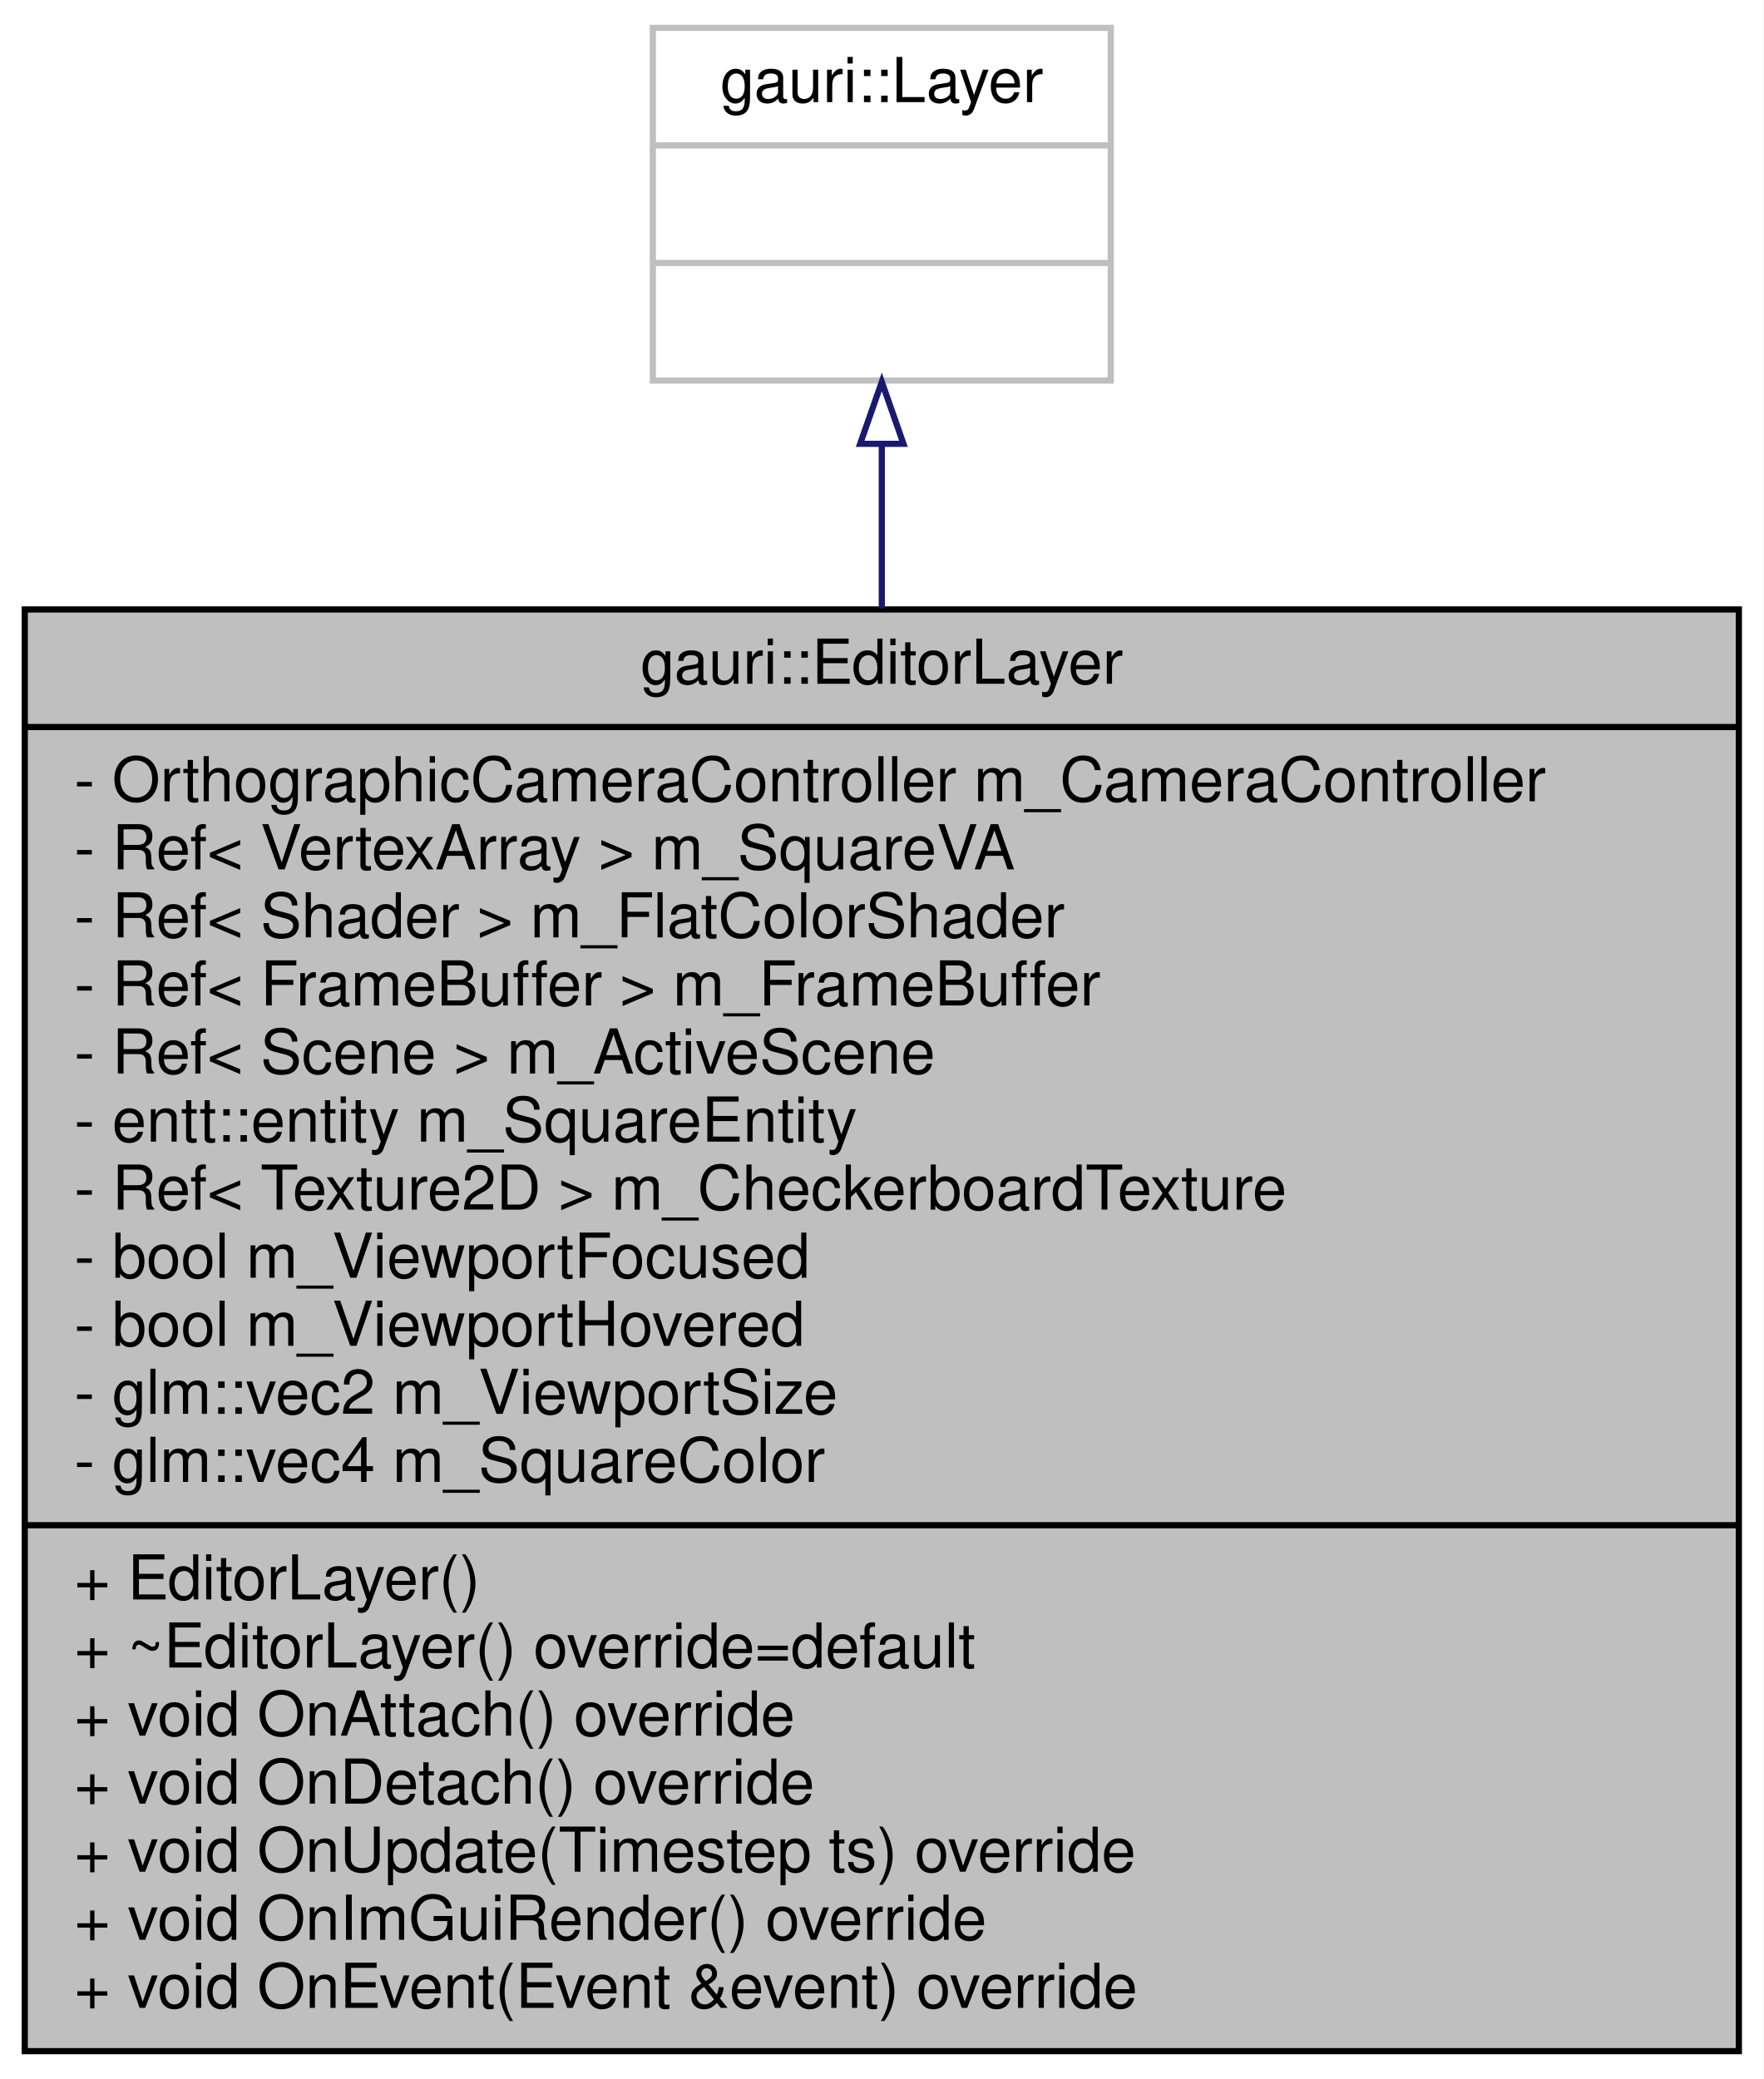
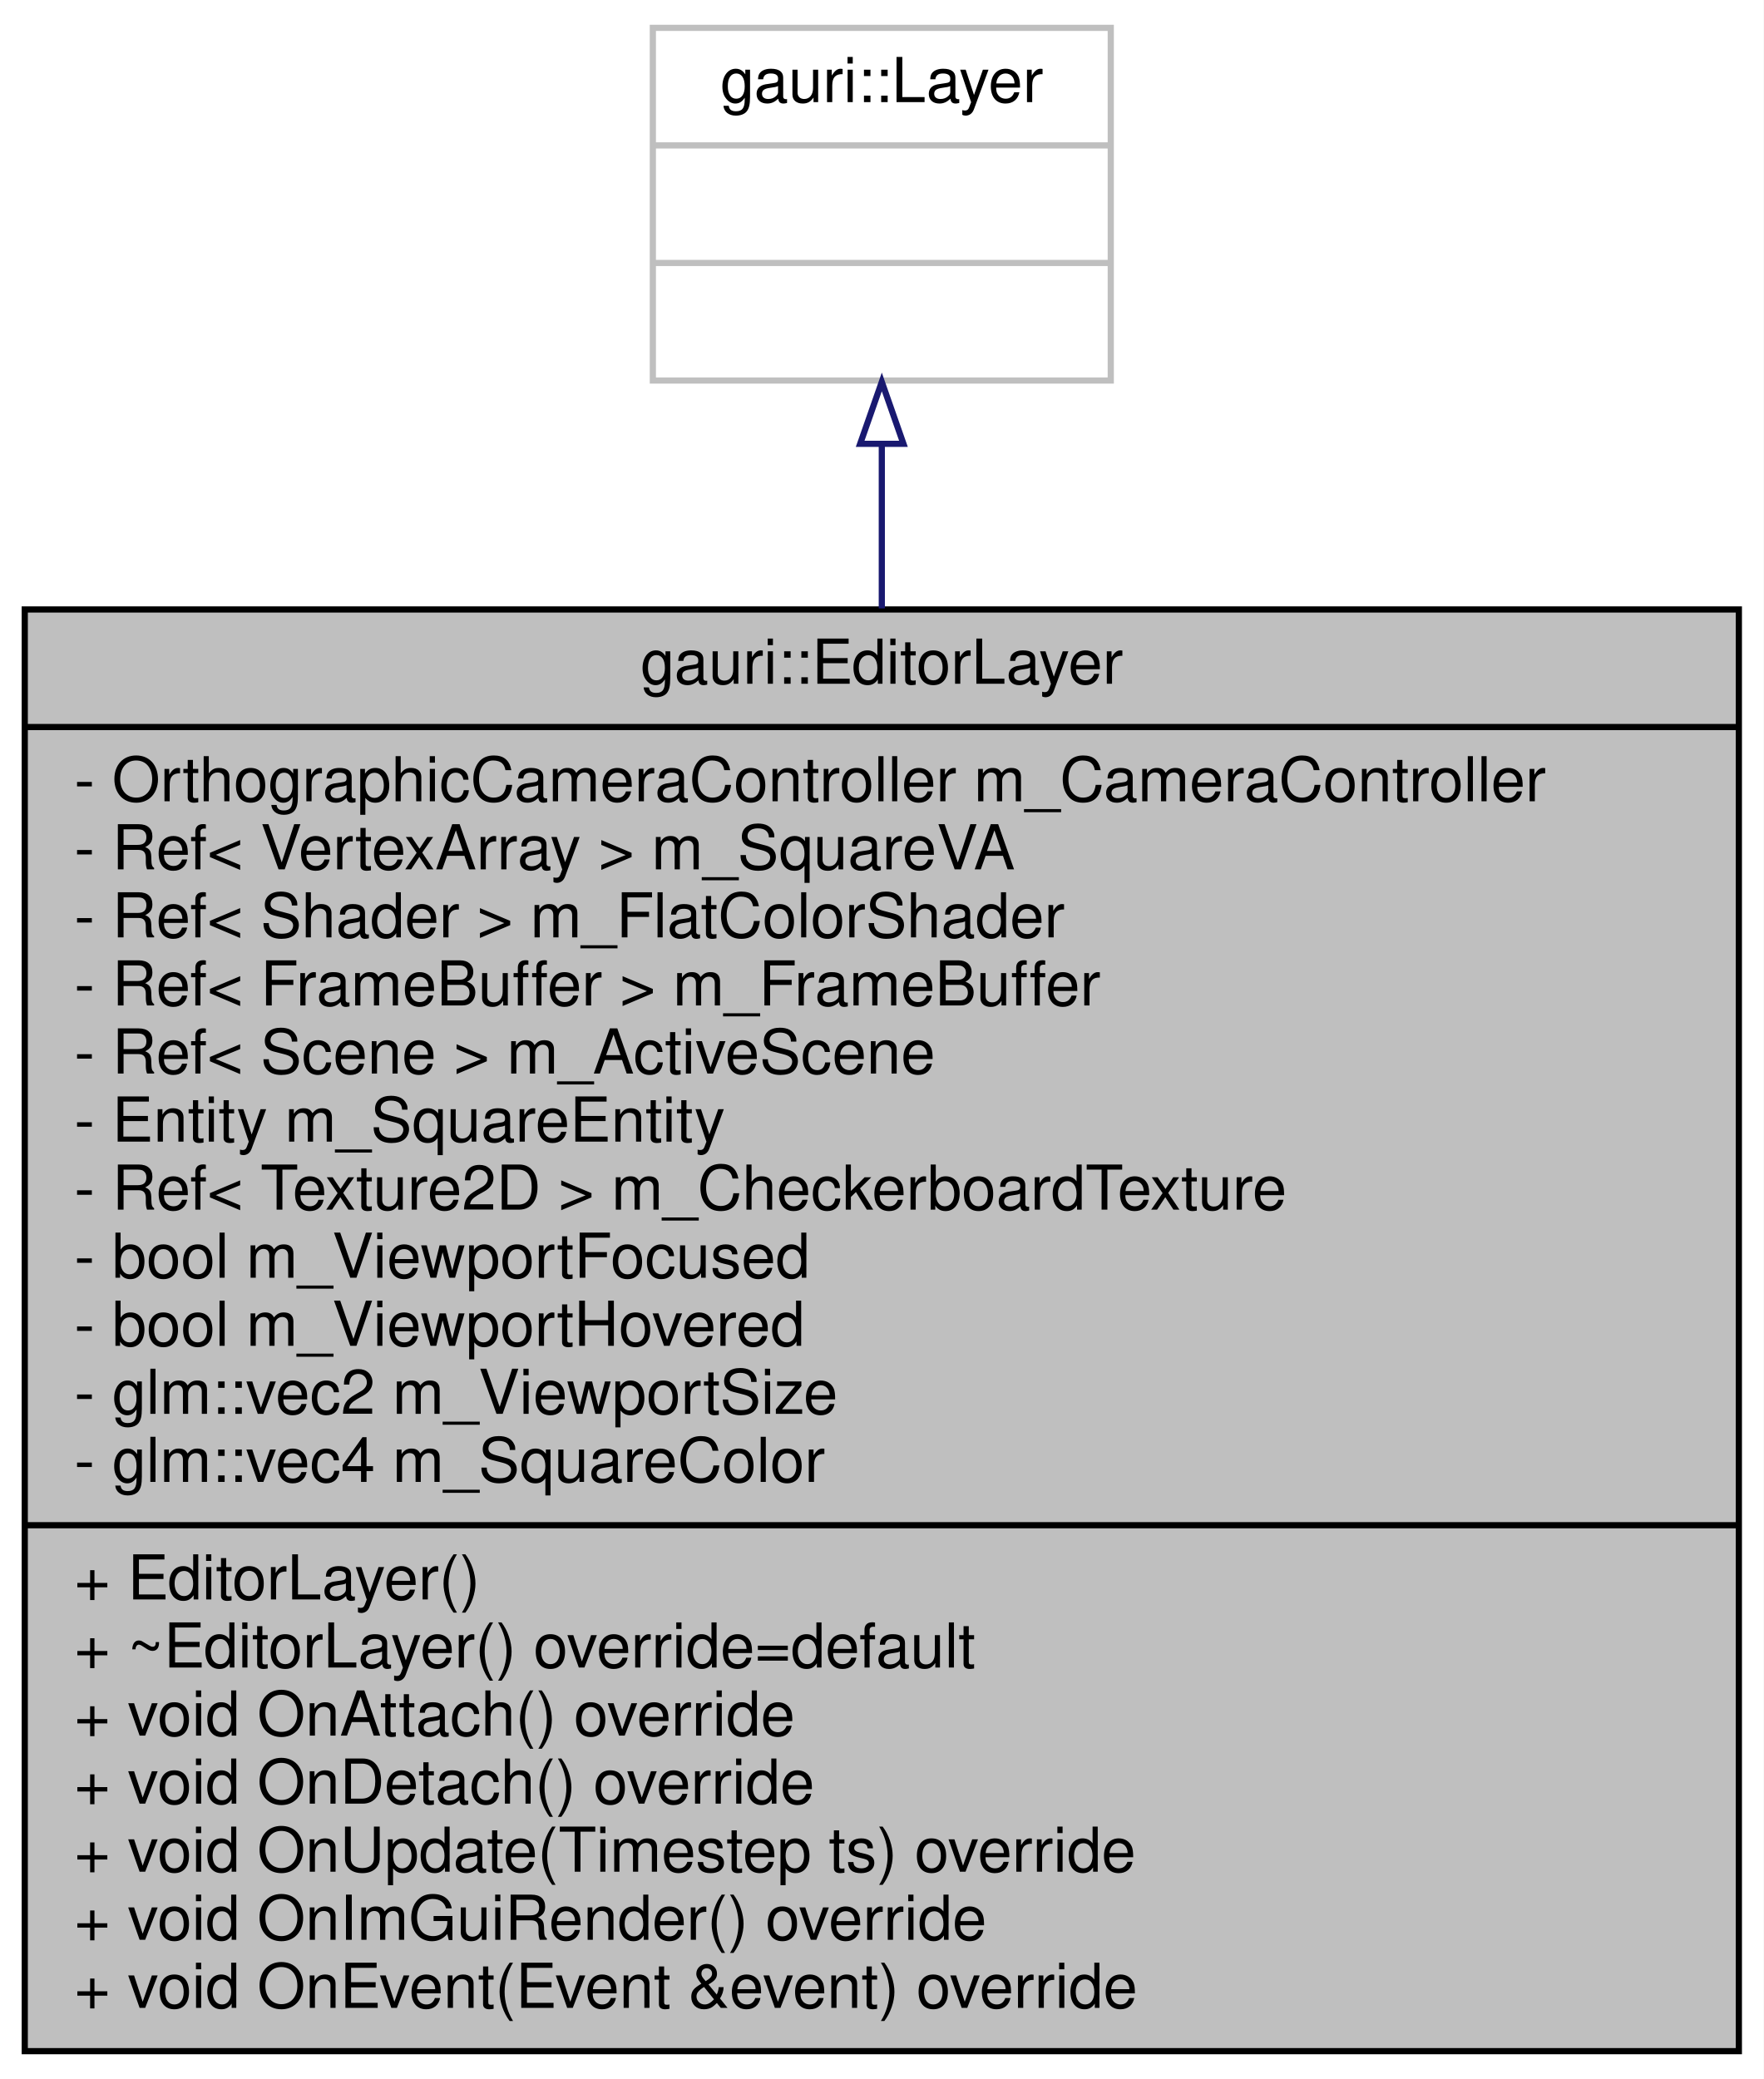
<svg xmlns="http://www.w3.org/2000/svg" xmlns:xlink="http://www.w3.org/1999/xlink" width="285pt" height="336pt" viewBox="0.00 0.00 285.00 336.00">
  <g id="graph0" class="graph" transform="scale(1 1) rotate(0) translate(4 332)">
    <polygon fill="white" stroke="transparent" points="-4,4 -4,-332 281,-332 281,4 -4,4" />
    <g id="node1" class="node">
      <g id="a_node1">
        <a xlink:title=" ">
          <polygon fill="#bfbfbf" stroke="black" points="0,-0.5 0,-233.5 277,-233.5 277,-0.5 0,-0.5" />
          <text text-anchor="middle" x="138.5" y="-221.5" font-family="Helvetica,sans-Serif" font-size="10.00">gauri::EditorLayer</text>
          <polyline fill="none" stroke="black" points="0,-214.5 277,-214.5 " />
          <text text-anchor="start" x="8" y="-202.5" font-family="Helvetica,sans-Serif" font-size="10.00">- OrthographicCameraController m_CameraController</text>
          <text text-anchor="start" x="8" y="-191.5" font-family="Helvetica,sans-Serif" font-size="10.00">- Ref&lt; VertexArray &gt; m_SquareVA</text>
          <text text-anchor="start" x="8" y="-180.5" font-family="Helvetica,sans-Serif" font-size="10.00">- Ref&lt; Shader &gt; m_FlatColorShader</text>
          <text text-anchor="start" x="8" y="-169.5" font-family="Helvetica,sans-Serif" font-size="10.00">- Ref&lt; FrameBuffer &gt; m_FrameBuffer</text>
          <text text-anchor="start" x="8" y="-158.5" font-family="Helvetica,sans-Serif" font-size="10.00">- Ref&lt; Scene &gt; m_ActiveScene</text>
-           <text text-anchor="start" x="8" y="-147.5" font-family="Helvetica,sans-Serif" font-size="10.00">- entt::entity m_SquareEntity</text>
+           <text text-anchor="start" x="8" y="-147.5" font-family="Helvetica,sans-Serif" font-size="10.00">- Entity m_SquareEntity</text>
          <text text-anchor="start" x="8" y="-136.5" font-family="Helvetica,sans-Serif" font-size="10.00">- Ref&lt; Texture2D &gt; m_CheckerboardTexture</text>
          <text text-anchor="start" x="8" y="-125.5" font-family="Helvetica,sans-Serif" font-size="10.00">- bool m_ViewportFocused</text>
          <text text-anchor="start" x="8" y="-114.5" font-family="Helvetica,sans-Serif" font-size="10.00">- bool m_ViewportHovered</text>
          <text text-anchor="start" x="8" y="-103.5" font-family="Helvetica,sans-Serif" font-size="10.00">- glm::vec2 m_ViewportSize</text>
          <text text-anchor="start" x="8" y="-92.5" font-family="Helvetica,sans-Serif" font-size="10.00">- glm::vec4 m_SquareColor</text>
          <polyline fill="none" stroke="black" points="0,-85.5 277,-85.5 " />
          <text text-anchor="start" x="8" y="-73.5" font-family="Helvetica,sans-Serif" font-size="10.00">+ EditorLayer()</text>
          <text text-anchor="start" x="8" y="-62.5" font-family="Helvetica,sans-Serif" font-size="10.00">+ ~EditorLayer() override=default</text>
          <text text-anchor="start" x="8" y="-51.5" font-family="Helvetica,sans-Serif" font-size="10.00">+ void OnAttach() override</text>
          <text text-anchor="start" x="8" y="-40.5" font-family="Helvetica,sans-Serif" font-size="10.00">+ void OnDetach() override</text>
          <text text-anchor="start" x="8" y="-29.5" font-family="Helvetica,sans-Serif" font-size="10.00">+ void OnUpdate(Timestep ts) override</text>
          <text text-anchor="start" x="8" y="-18.5" font-family="Helvetica,sans-Serif" font-size="10.00">+ void OnImGuiRender() override</text>
          <text text-anchor="start" x="8" y="-7.5" font-family="Helvetica,sans-Serif" font-size="10.00">+ void OnEvent(Event &amp;event) override</text>
        </a>
      </g>
    </g>
    <g id="node2" class="node">
      <g id="a_node2">
        <a xlink:title=" ">
          <polygon fill="white" stroke="#bfbfbf" points="101.5,-270.5 101.5,-327.5 175.5,-327.5 175.5,-270.5 101.5,-270.5" />
          <text text-anchor="middle" x="138.5" y="-315.5" font-family="Helvetica,sans-Serif" font-size="10.00">gauri::Layer</text>
          <polyline fill="none" stroke="#bfbfbf" points="101.5,-308.5 175.5,-308.5 " />
          <text text-anchor="middle" x="138.5" y="-296.5" font-family="Helvetica,sans-Serif" font-size="10.00"> </text>
          <polyline fill="none" stroke="#bfbfbf" points="101.5,-289.5 175.5,-289.5 " />
          <text text-anchor="middle" x="138.5" y="-277.5" font-family="Helvetica,sans-Serif" font-size="10.00"> </text>
        </a>
      </g>
    </g>
    <g id="edge1" class="edge">
      <path fill="none" stroke="midnightblue" d="M138.5,-260.14C138.5,-252.03 138.5,-243.05 138.5,-233.67" />
      <polygon fill="none" stroke="midnightblue" points="135,-260.27 138.5,-270.27 142,-260.27 135,-260.27" />
    </g>
  </g>
</svg>
